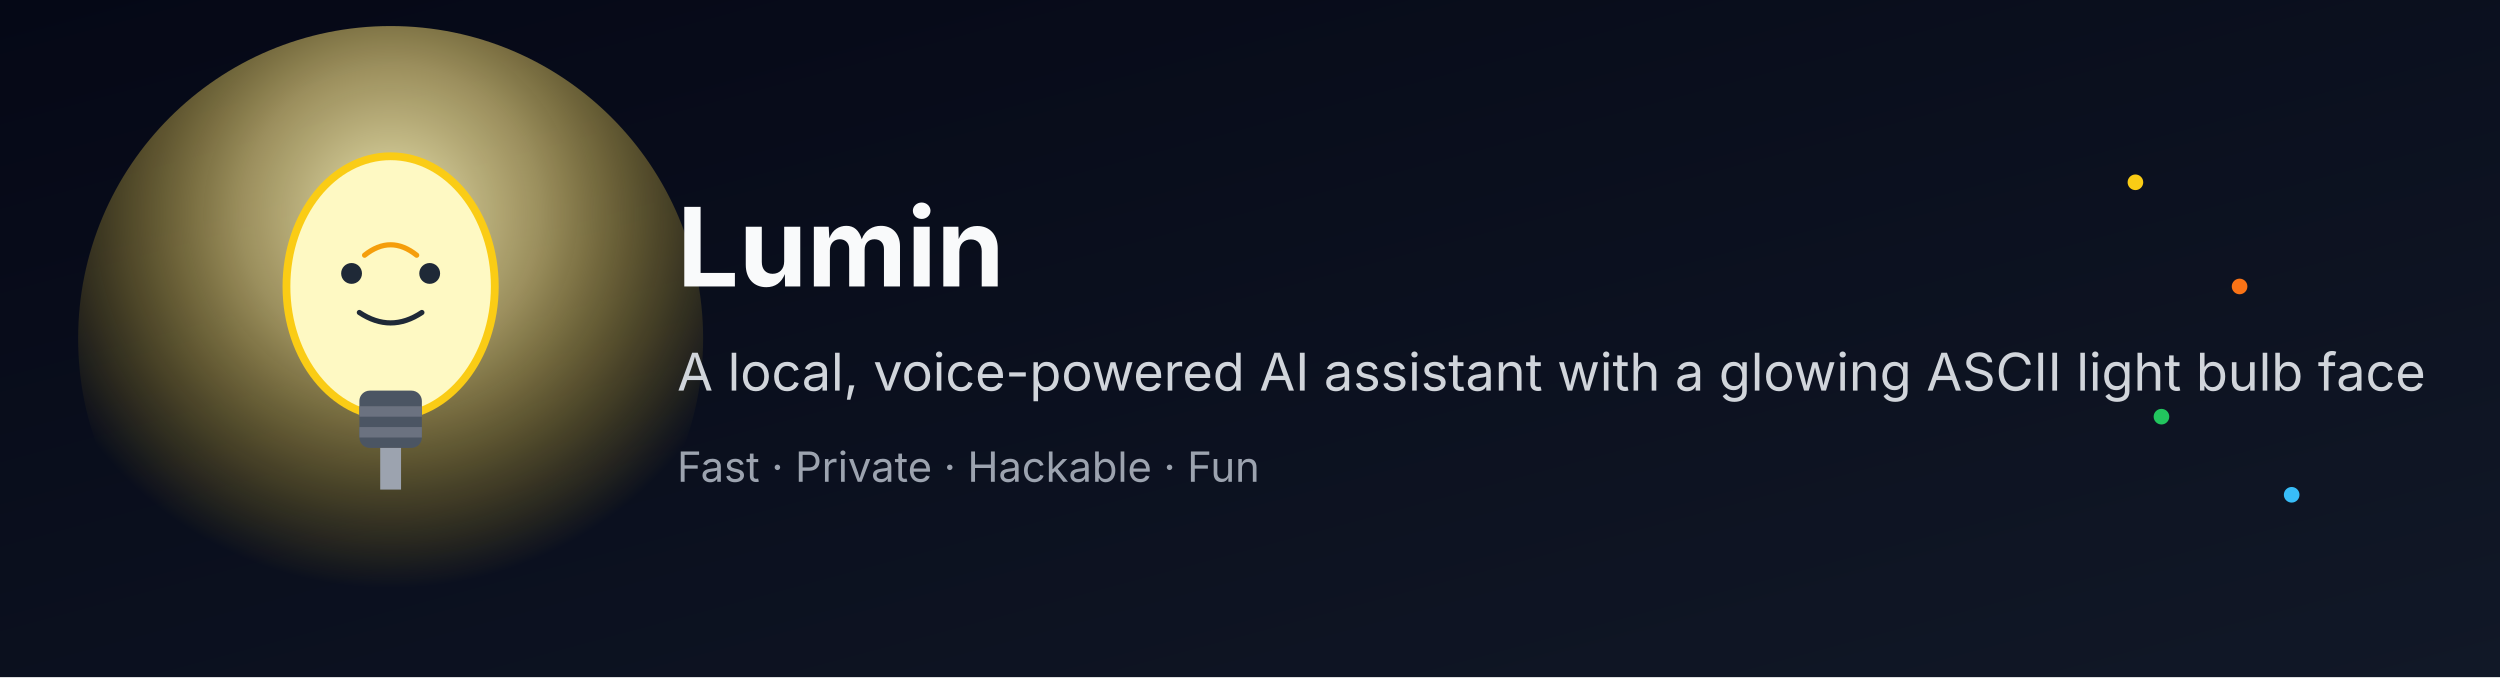
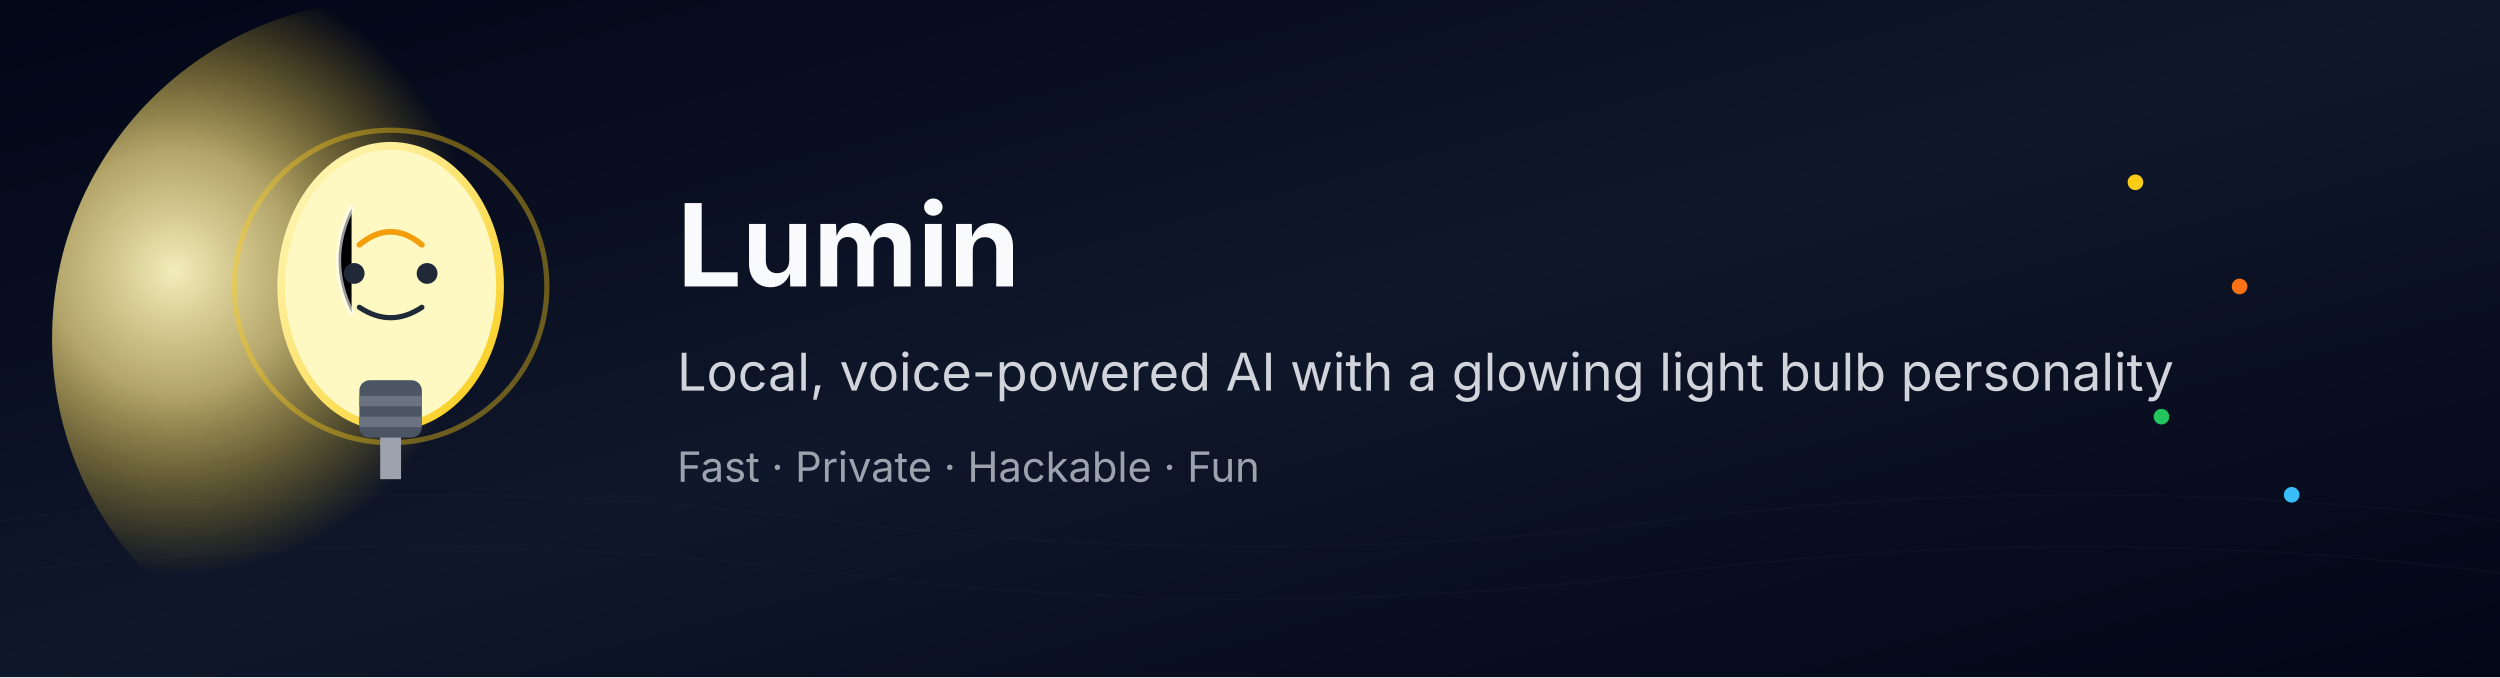
<svg xmlns="http://www.w3.org/2000/svg" width="960" height="260" viewBox="0 0 960 260">
  <defs>
    <linearGradient id="bg" x1="0" y1="0" x2="1" y2="1">
-       <stop offset="0%" stop-color="#050816" />
-       <stop offset="100%" stop-color="#111827" />
+       <stop offset="0%" stop-color="#020617" />
+       <stop offset="50%" stop-color="#0f172a" />
+       <stop offset="100%" stop-color="#020617" />
    </linearGradient>
-     <radialGradient id="glow" cx="50%" cy="30%" r="60%">
-       <stop offset="0%" stop-color="#fef9c3" stop-opacity="0.9" />
-       <stop offset="40%" stop-color="#fde68a" stop-opacity="0.6" />
+     <radialGradient id="glow" cx="18%" cy="40%" r="45%">
+       <stop offset="0%" stop-color="#fef9c3" stop-opacity="0.95" />
+       <stop offset="40%" stop-color="#fde68a" stop-opacity="0.7" />
      <stop offset="100%" stop-color="#facc15" stop-opacity="0" />
    </radialGradient>
+     <linearGradient id="bulbEdge" x1="0" y1="0" x2="1" y2="1">
+       <stop offset="0%" stop-color="#fef9c3" />
+       <stop offset="100%" stop-color="#facc15" />
+     </linearGradient>
  </defs>
  <rect width="960" height="260" fill="url(#bg)" />
-   <circle cx="150" cy="130" r="120" fill="url(#glow)" />
-   <g transform="translate(120,70)">
-     <ellipse cx="30" cy="40" rx="40" ry="50" fill="#fef9c3" stroke="#facc15" stroke-width="3" />
-     <circle cx="15" cy="35" r="4" fill="#1f2937" />
-     <circle cx="45" cy="35" r="4" fill="#1f2937" />
-     <path d="M18 50 Q30 58 42 50" stroke="#1f2937" stroke-width="2" fill="none" stroke-linecap="round" />
-     <path d="M20 28 Q30 20 40 28" stroke="#f59e0b" stroke-width="2" fill="none" stroke-linecap="round" />
-     <rect x="18" y="80" width="24" height="22" rx="4" fill="#4b5563" />
-     <rect x="18" y="86" width="24" height="4" fill="#6b7280" />
-     <rect x="18" y="94" width="24" height="4" fill="#6b7280" />
-     <rect x="26" y="102" width="8" height="16" fill="#9ca3af" />
+   <g opacity="0.18" stroke="#1f2937" stroke-width="0.6">
+     <path d="M0 220 Q160 200 320 220 T640 220 T960 220" fill="none" />
+     <path d="M0 200 Q160 180 320 200 T640 200 T960 200" fill="none" />
  </g>
-   <text x="260" y="110" fill="#f9fafb" font-family="system-ui, -apple-system, BlinkMacSystemFont, 'Segoe UI', sans-serif" font-size="42" font-weight="700">
+   <circle cx="150" cy="130" r="130" fill="url(#glow)" />
+   <g transform="translate(120,60)">
+     <circle cx="30" cy="50" r="60" fill="none" stroke="#facc15" stroke-width="2" stroke-opacity="0.4" />
+     <ellipse cx="30" cy="50" rx="42" ry="54" fill="#fef9c3" stroke="url(#bulbEdge)" stroke-width="3" />
+     <path d="M15 20 Q5 40 15 60" stroke="#ffffff" stroke-width="2" stroke-linecap="round" stroke-opacity="0.6" />
+     <circle cx="16" cy="45" r="4" fill="#1f2937" />
+     <circle cx="44" cy="45" r="4" fill="#1f2937" />
+     <path d="M18 58 Q30 66 42 58" stroke="#1f2937" stroke-width="2" fill="none" stroke-linecap="round" />
+     <path d="M18 34 Q30 24 42 34" stroke="#f59e0b" stroke-width="2.2" fill="none" stroke-linecap="round" />
+     <rect x="18" y="86" width="24" height="22" rx="4" fill="#4b5563" />
+     <rect x="18" y="92" width="24" height="4" fill="#6b7280" />
+     <rect x="18" y="100" width="24" height="4" fill="#6b7280" />
+     <rect x="26" y="108" width="8" height="16" fill="#9ca3af" />
+   </g>
+   <text x="260" y="110" fill="#f9fafb" font-family="system-ui, -apple-system, BlinkMacSystemFont, 'Segoe UI', sans-serif" font-size="44" font-weight="700">
    Lumin
  </text>
  <text x="260" y="150" fill="#d1d5db" font-family="system-ui, -apple-system, BlinkMacSystemFont, 'Segoe UI', sans-serif" font-size="20" font-weight="400">
-     A local, voice-powered AI assistant with a glowing ASCII light bulb face
+     Local, voice-powered AI with a glowing light bulb personality
  </text>
  <text x="260" y="185" fill="#9ca3af" font-family="system-ui, -apple-system, BlinkMacSystemFont, 'Segoe UI', sans-serif" font-size="16" font-weight="400">
    Fast · Private · Hackable · Fun
  </text>
  <circle cx="820" cy="70" r="3" fill="#facc15" />
  <circle cx="860" cy="110" r="3" fill="#f97316" />
  <circle cx="830" cy="160" r="3" fill="#22c55e" />
  <circle cx="880" cy="190" r="3" fill="#38bdf8" />
</svg>
